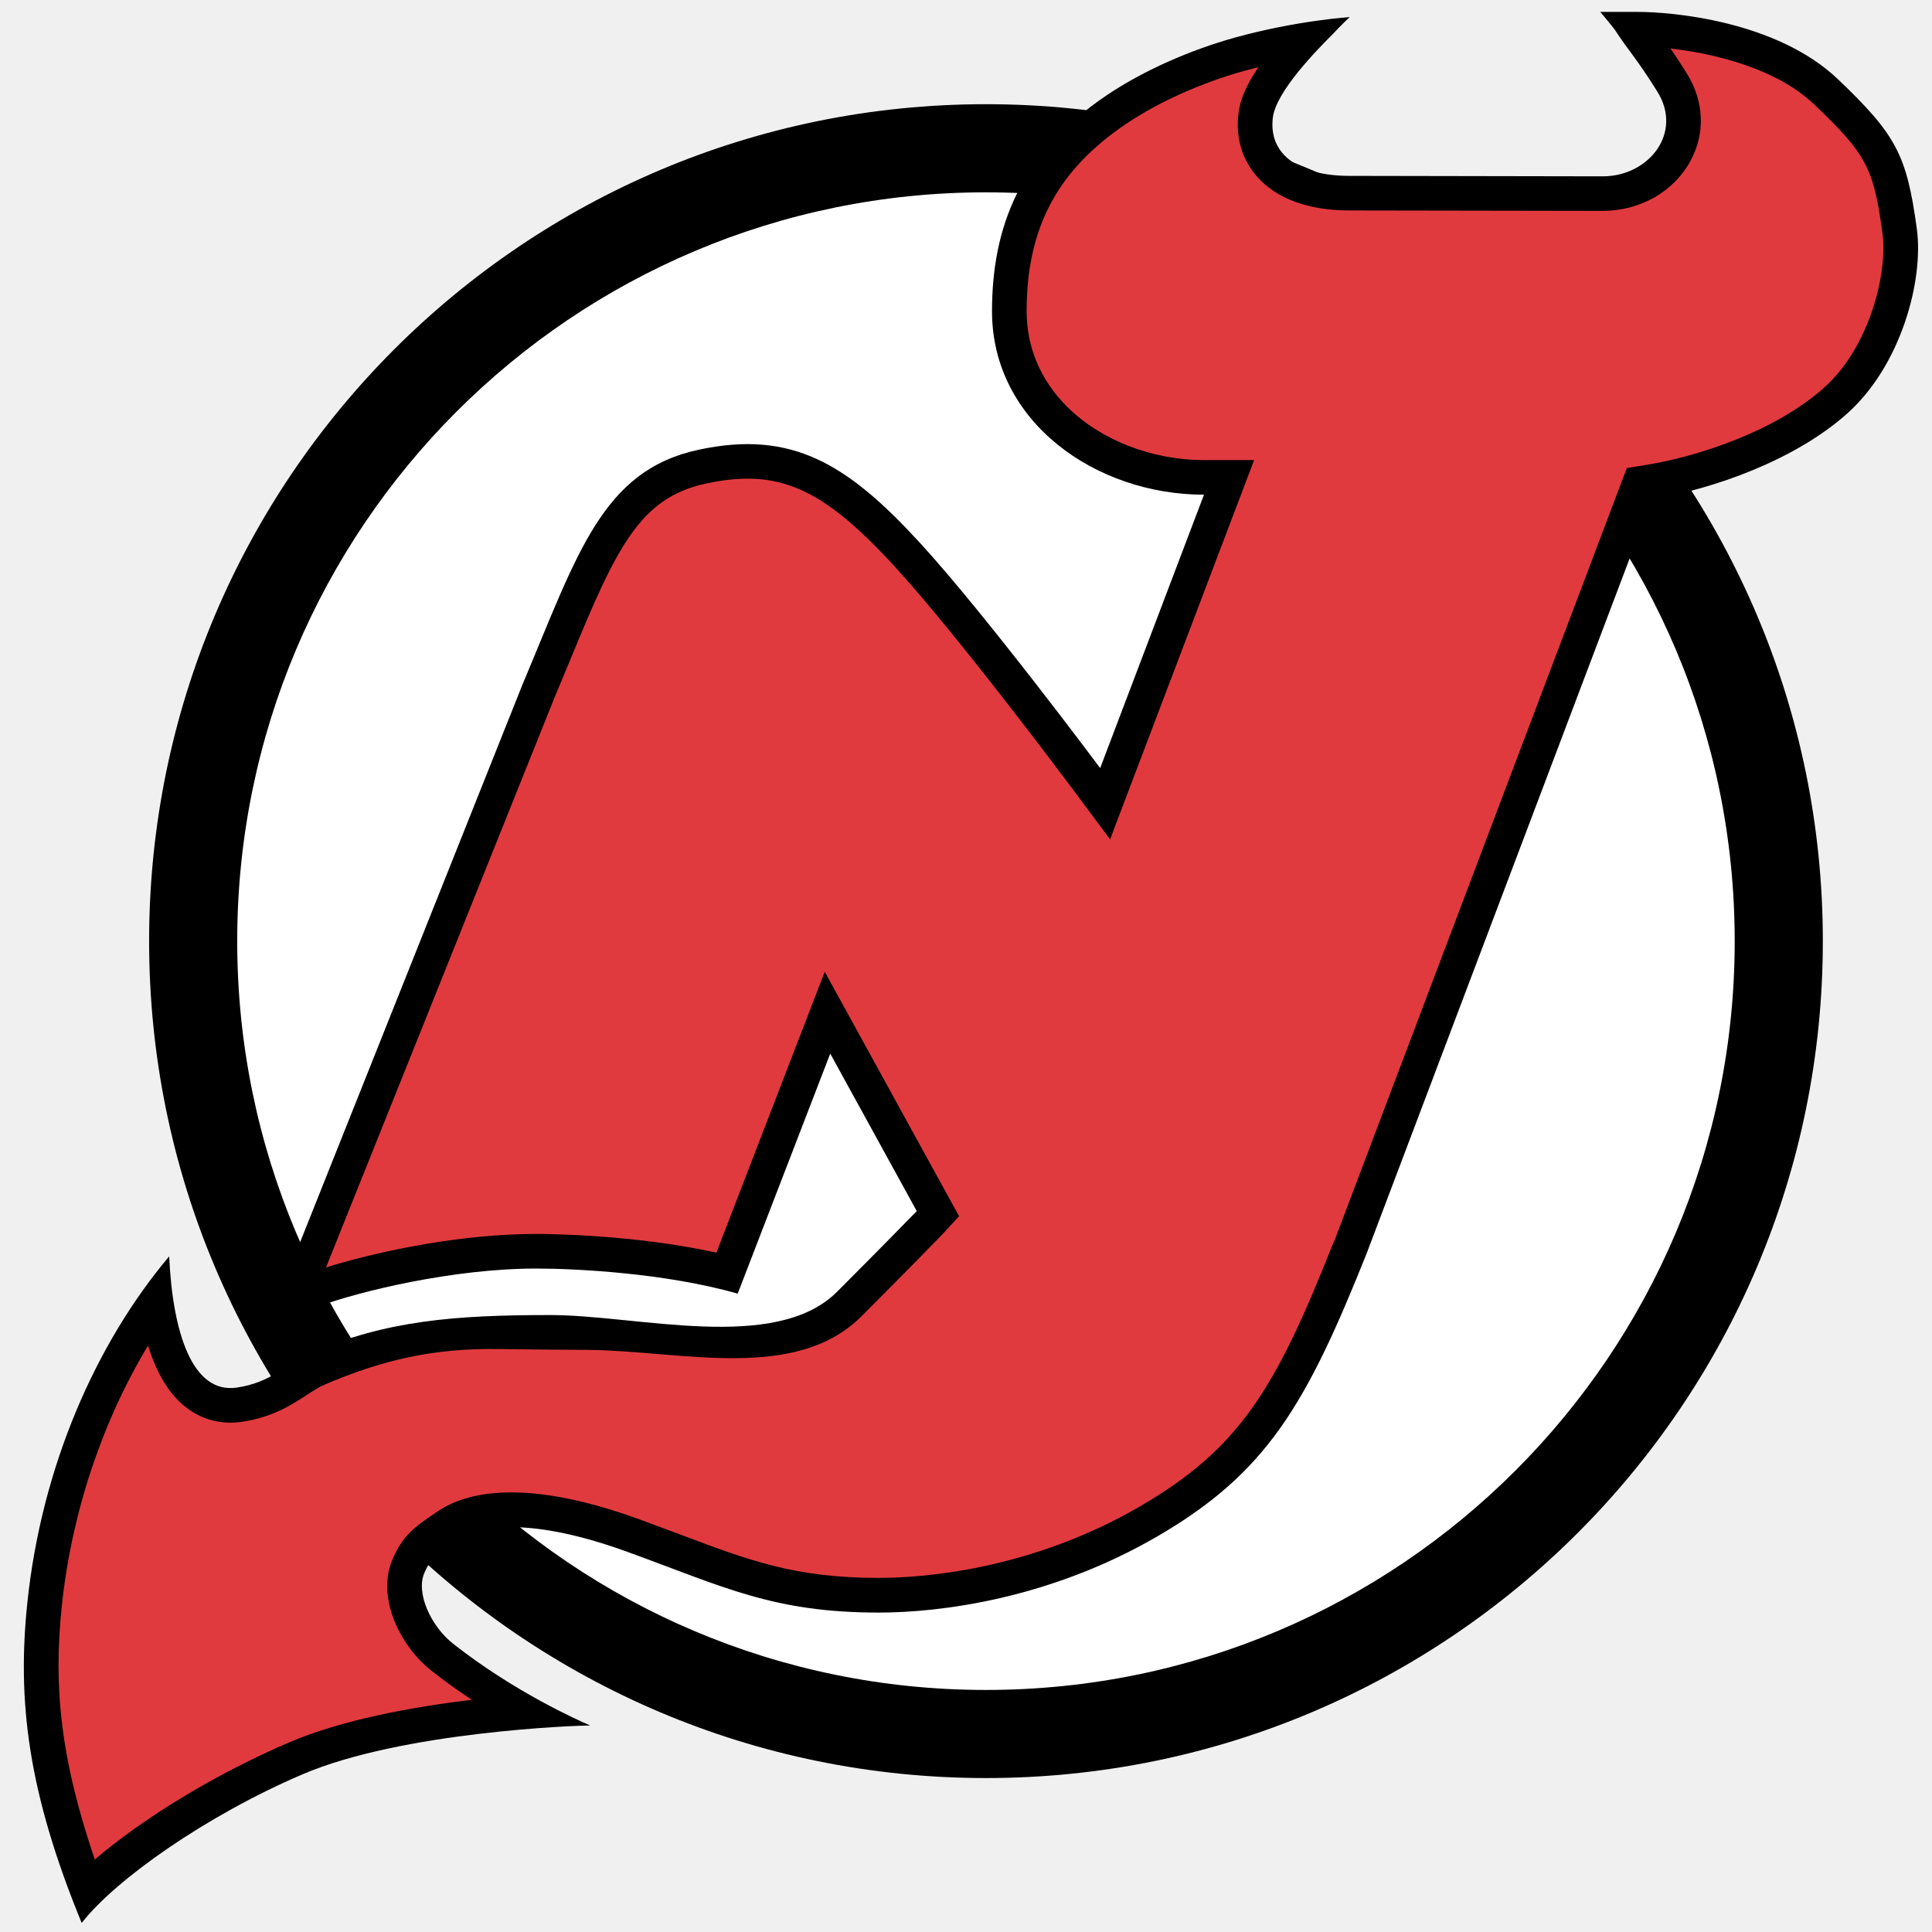
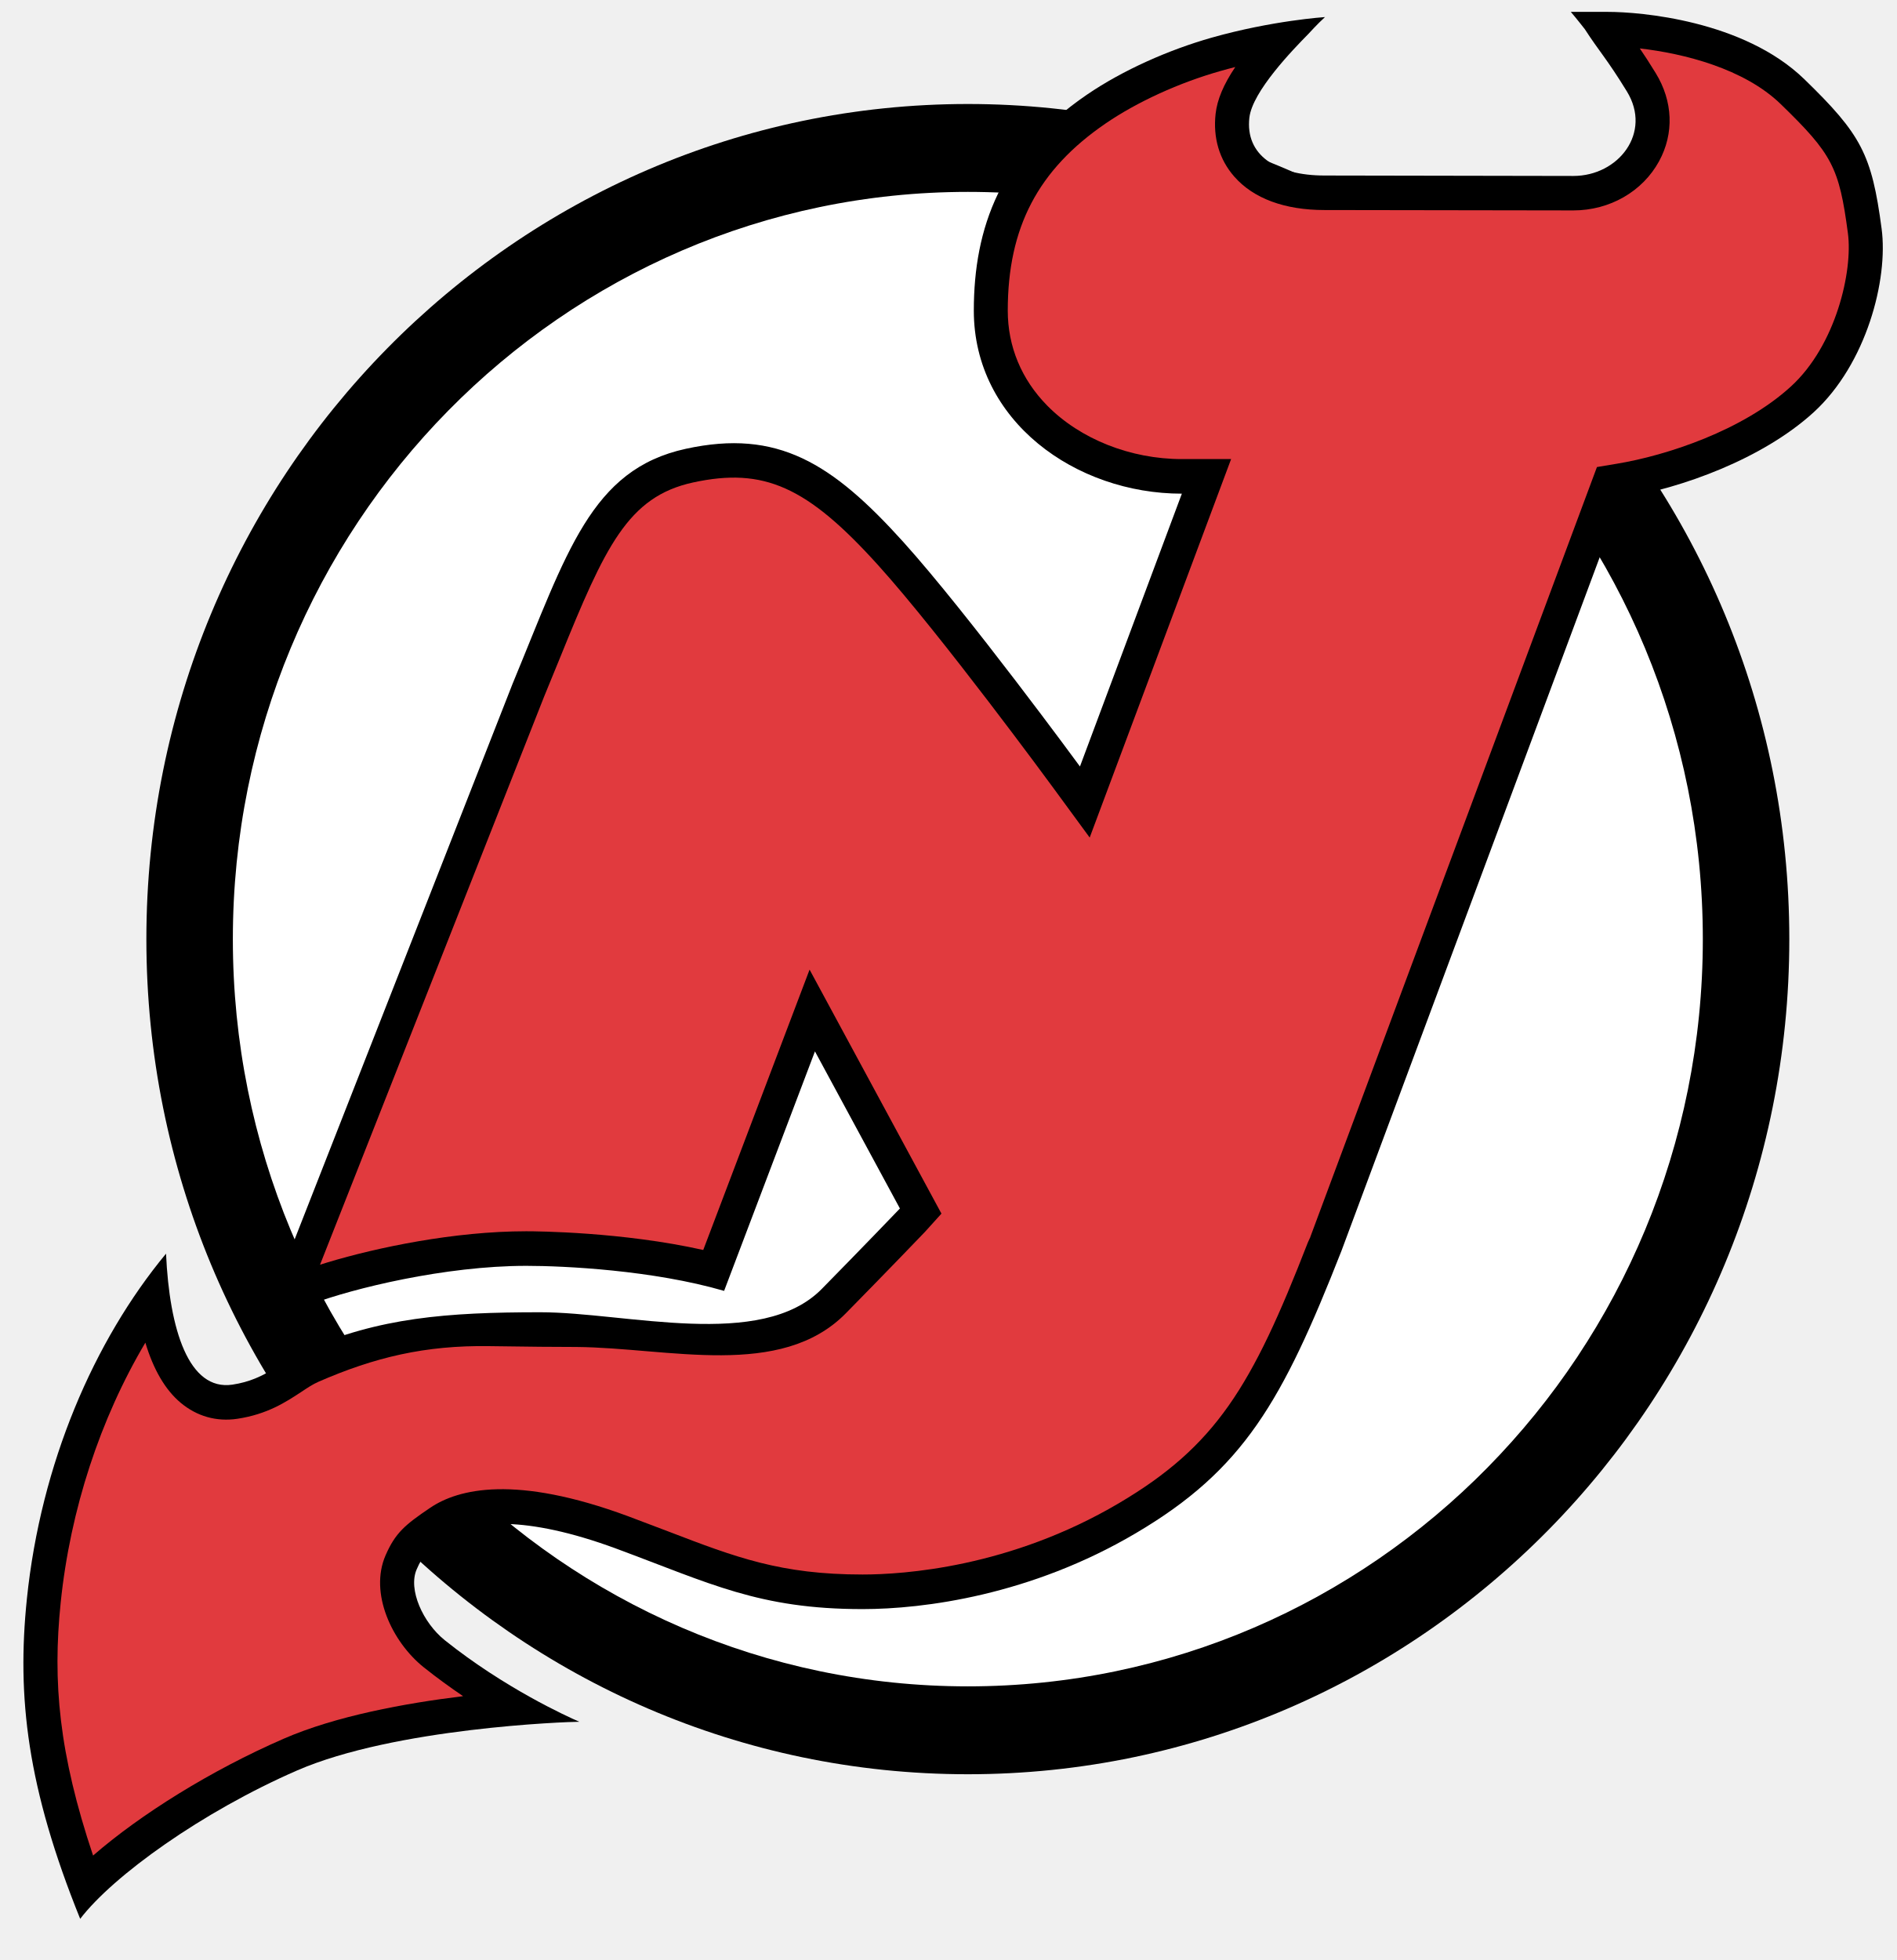
- <svg xmlns="http://www.w3.org/2000/svg" width="60px" height="60px" viewBox="0 0 60 60" version="1.1">
+ <svg xmlns="http://www.w3.org/2000/svg" width="30px" height="31px" viewBox="0 0 30 31" version="1.1">
  <defs />
  <g id="Page-1" stroke="none" stroke-width="1" fill="none" fill-rule="evenodd">
-     <g id="Artboard">
-       <g id="devils" transform="translate(0.740741, 0)">
-         <g id="g3" transform="translate(0.000151, 0.37)">
-           <path d="M29.879,54.849 C44.233,54.849 55.869,43.212 55.869,28.858 C55.869,14.504 44.233,2.866 29.879,2.866 C15.526,2.866 3.89,14.503 3.89,28.858 C3.89,43.212 15.526,54.849 29.879,54.849 L29.879,54.849 L29.879,54.849 Z" id="path5" fill="#000000" />
-           <path d="M29.879,52.113 C42.721,52.113 53.132,41.701 53.132,28.858 C53.132,16.014 42.721,5.603 29.879,5.603 C17.037,5.603 6.626,16.014 6.626,28.858 C6.626,41.701 17.037,52.113 29.879,52.113 L29.879,52.113 L29.879,52.113 Z" id="path7" fill="#FFFFFF" />
-           <path d="M8.654,54.733 C5.645,56.023 2.843,58.005 1.796,59.349 C0.119,55.267 -0.212,52.45 0.11,49.387 C0.553,45.184 2.229,41.36 4.513,38.647 C4.621,41.011 5.23,42.925 6.613,42.723 C7.714,42.562 8.181,41.96 8.908,41.648 C11.258,40.639 13.376,40.47 16.354,40.47 C19.061,40.47 23.344,41.659 25.258,39.744 C26.496,38.506 27.73,37.242 27.73,37.242 L25.043,32.351 L22.169,39.805 C19.912,39.161 17.117,39.026 15.909,39.026 C13.33,39.026 10.413,39.734 9.138,40.207 L8.706,39.473 C8.472,38.983 8.359,38.76 8.359,38.76 L15.479,20.905 C17.199,16.821 17.951,14.241 20.96,13.596 C23.859,12.975 25.583,14.039 27.838,16.499 C29.88,18.724 33.426,23.484 33.426,23.484 L36.65,14.993 C33.292,14.993 30.067,12.736 30.067,9.297 C30.067,6.718 30.919,4.413 33.641,2.58 C34.791,1.806 36.246,1.179 37.59,0.803 C39.51,0.267 41.178,0.161 41.178,0.161 C40.935,0.377 40.654,0.685 40.654,0.685 C40.17,1.169 38.88,2.473 38.787,3.292 C38.653,4.454 39.632,5.092 41.164,5.092 C42.086,5.092 49.036,5.106 49.036,5.106 C50.46,5.106 51.535,3.763 50.728,2.473 C50.086,1.445 49.855,1.237 49.398,0.538 C49.398,0.538 49.143,0.216 48.956,0 L50.137,0 C51.131,0 54.42,0.259 56.344,2.096 C58.143,3.816 58.475,4.432 58.789,6.745 C59.003,8.33 58.305,10.964 56.636,12.463 C55.023,13.911 52.479,14.819 50.567,15.128 L41.701,38.558 C39.826,43.253 38.603,45.369 35.199,47.345 C31.867,49.28 28.483,49.71 26.549,49.71 C23.27,49.71 21.73,48.91 18.757,47.829 C15.847,46.77 14.202,46.961 13.464,47.453 C12.739,47.937 12.631,48.044 12.441,48.472 C12.163,49.1 12.643,50.136 13.33,50.677 C15.224,52.169 17.212,53.056 17.588,53.216 C17.185,53.215 11.747,53.408 8.654,54.733 L8.654,54.733 L8.654,54.733 Z" id="path9" fill="#000000" />
-           <path d="M9.63,38.916 C11.18,38.457 13.626,37.951 15.909,37.951 C16.243,37.951 18.951,37.969 21.507,38.532 L24.872,29.808 L29.044,37.401 L28.521,37.969 C28.47,38.025 27.257,39.265 26.018,40.504 C23.959,42.563 20.422,41.577 17.496,41.551 L16.354,41.544 L14.748,41.526 C12.71,41.493 11.106,41.873 9.331,42.635 C9.162,42.708 8.989,42.82 8.788,42.951 C8.311,43.261 7.717,43.647 6.767,43.786 C6.107,43.883 5.487,43.71 4.976,43.288 C4.489,42.887 4.116,42.26 3.857,41.418 C2.433,43.781 1.483,46.613 1.179,49.499 C0.918,51.985 1.124,54.207 2.203,57.379 C3.701,56.1 5.929,54.731 8.231,53.745 C9.88,53.037 12.066,52.641 13.91,52.418 C13.501,52.147 13.081,51.849 12.664,51.52 C11.661,50.731 10.936,49.21 11.459,48.034 C11.77,47.332 12.075,47.085 12.867,46.557 C13.759,45.962 15.569,45.524 19.123,46.817 L20.393,47.289 C22.54,48.099 23.959,48.633 26.548,48.633 C27.837,48.633 31.21,48.417 34.659,46.414 C37.726,44.633 38.864,42.791 40.634,38.304 L40.709,38.142 L49.781,14.166 L50.394,14.066 C51.995,13.807 54.402,13.022 55.917,11.661 C57.344,10.38 57.883,8.066 57.723,6.889 C57.445,4.839 57.227,4.426 55.601,2.873 C54.437,1.761 52.515,1.291 51.138,1.137 C51.28,1.341 51.441,1.586 51.639,1.902 C52.188,2.781 52.228,3.781 51.747,4.647 C51.224,5.592 50.185,6.179 49.033,6.179 L41.163,6.166 C39.902,6.166 38.914,5.806 38.307,5.126 C37.836,4.596 37.632,3.92 37.718,3.169 C37.767,2.733 37.966,2.264 38.341,1.716 C38.188,1.754 38.034,1.794 37.877,1.837 C36.563,2.204 35.237,2.8 34.24,3.471 C32.097,4.913 31.142,6.71 31.142,9.297 C31.142,10.414 31.574,11.436 32.391,12.253 C33.433,13.296 35.025,13.918 36.65,13.918 L38.207,13.918 L33.734,25.697 L32.564,24.126 C32.529,24.079 29.027,19.384 27.046,17.225 C24.794,14.769 23.425,14.167 21.185,14.647 C19.122,15.089 18.402,16.642 16.971,20.113 L16.474,21.309 L9.384,38.991 L9.63,38.916 L9.63,38.916 L9.63,38.916 Z" id="path11" fill="#E13A3E" />
-           <polygon id="polygon13" fill="#E13A3E" points="16.469 21.321 16.474 21.309 16.477 21.303" />
-           <polygon id="polygon15" fill="#E13A3E" points="40.724 38.109 40.709 38.143 40.696 38.177" />
+     <g id="devils">
+       <g id="Page-1">
+         <g id="Artboard">
+           <g id="devils" transform="translate(0.37037, 0)">
+             <g id="g3" transform="translate(0.000076, 0.188033)">
+               <path d="M14.94,27.874 C22.116,27.874 27.934,21.96 27.934,14.666 C27.934,7.371 22.116,1.457 14.94,1.457 C7.763,1.457 1.945,7.371 1.945,14.666 C1.945,21.96 7.763,27.874 14.94,27.874 L14.94,27.874 L14.94,27.874 L14.94,27.874 Z" id="path5" fill="#000000" />
+               <path d="M14.94,26.484 C21.361,26.484 26.566,21.193 26.566,14.666 C26.566,8.138 21.361,2.847 14.94,2.847 C8.519,2.847 3.313,8.138 3.313,14.666 C3.313,21.192 8.519,26.484 14.94,26.484 L14.94,26.484 L14.94,26.484 L14.94,26.484 Z" id="path7" fill="#FFFFFF" />
+               <path d="M4.327,27.815 C2.823,28.471 1.421,29.478 0.898,30.161 C0.059,28.087 -0.106,26.655 0.055,25.098 C0.276,22.962 1.114,21.019 2.256,19.64 C2.31,20.842 2.615,21.814 3.306,21.712 C3.857,21.63 4.09,21.324 4.454,21.165 C5.629,20.653 6.688,20.567 8.177,20.567 C9.531,20.567 11.672,21.171 12.629,20.198 C13.248,19.569 13.865,18.926 13.865,18.926 L12.521,16.441 L11.084,20.229 C9.956,19.901 8.559,19.833 7.954,19.833 C6.665,19.833 5.206,20.193 4.569,20.433 L4.353,20.06 C4.236,19.811 4.179,19.698 4.179,19.698 L7.739,10.624 C8.599,8.548 8.975,7.237 10.48,6.91 C11.93,6.594 12.791,7.135 13.919,8.384 C14.94,9.516 16.713,11.935 16.713,11.935 L18.325,7.62 C16.646,7.62 15.034,6.473 15.034,4.725 C15.034,3.414 15.459,2.242 16.821,1.311 C17.396,0.918 18.123,0.599 18.795,0.408 C19.755,0.136 20.589,0.082 20.589,0.082 C20.468,0.192 20.327,0.348 20.327,0.348 C20.085,0.594 19.44,1.257 19.393,1.673 C19.326,2.263 19.816,2.588 20.582,2.588 C21.043,2.588 24.518,2.595 24.518,2.595 C25.23,2.595 25.767,1.912 25.364,1.257 C25.043,0.734 24.928,0.628 24.699,0.273 C24.699,0.273 24.572,0.11 24.478,0 L25.069,0 C25.566,0 27.21,0.131 28.172,1.065 C29.072,1.939 29.238,2.252 29.394,3.428 C29.502,4.233 29.153,5.572 28.318,6.334 C27.512,7.069 26.239,7.531 25.284,7.688 L20.85,19.595 C19.913,21.981 19.301,23.056 17.599,24.06 C15.934,25.044 14.241,25.262 13.274,25.262 C11.635,25.262 10.865,24.856 9.379,24.306 C7.924,23.769 7.101,23.865 6.732,24.115 C6.369,24.361 6.316,24.416 6.221,24.633 C6.081,24.952 6.322,25.479 6.665,25.754 C7.612,26.512 8.606,26.963 8.794,27.044 C8.592,27.044 5.874,27.142 4.327,27.815 L4.327,27.815 L4.327,27.815 L4.327,27.815 Z" id="path9" fill="#000000" />
+               <path d="M4.815,19.777 C5.59,19.544 6.813,19.286 7.954,19.286 C8.121,19.286 9.476,19.296 10.754,19.582 L12.436,15.148 L14.522,19.007 L14.261,19.296 C14.235,19.324 13.629,19.954 13.009,20.584 C11.979,21.63 10.211,21.129 8.748,21.116 L8.177,21.113 L7.374,21.103 C6.355,21.087 5.553,21.28 4.666,21.667 C4.581,21.704 4.494,21.761 4.394,21.828 C4.155,21.985 3.858,22.181 3.384,22.252 C3.053,22.301 2.744,22.213 2.488,21.999 C2.244,21.795 2.058,21.476 1.929,21.048 C1.216,22.249 0.741,23.689 0.59,25.155 C0.459,26.419 0.562,27.548 1.102,29.16 C1.85,28.51 2.964,27.814 4.115,27.313 C4.94,26.953 6.033,26.752 6.955,26.639 C6.751,26.501 6.541,26.349 6.332,26.182 C5.831,25.781 5.468,25.009 5.729,24.411 C5.885,24.054 6.038,23.928 6.434,23.66 C6.88,23.358 7.784,23.135 9.562,23.792 L10.196,24.032 C11.27,24.444 11.98,24.715 13.274,24.715 C13.919,24.715 15.605,24.605 17.329,23.587 C18.863,22.682 19.432,21.746 20.317,19.466 L20.354,19.384 L24.891,7.199 L25.197,7.148 C25.997,7.017 27.201,6.618 27.958,5.926 C28.672,5.275 28.941,4.099 28.861,3.501 C28.723,2.459 28.613,2.249 27.8,1.46 C27.219,0.895 26.258,0.656 25.569,0.578 C25.64,0.681 25.721,0.806 25.82,0.967 C26.094,1.413 26.114,1.922 25.874,2.362 C25.612,2.842 25.093,3.14 24.517,3.14 L20.581,3.134 C19.951,3.134 19.457,2.951 19.154,2.605 C18.918,2.336 18.816,1.992 18.859,1.61 C18.884,1.389 18.983,1.15 19.17,0.872 C19.094,0.891 19.017,0.912 18.939,0.934 C18.281,1.12 17.619,1.423 17.12,1.764 C16.049,2.497 15.571,3.41 15.571,4.725 C15.571,5.292 15.787,5.812 16.195,6.227 C16.716,6.757 17.513,7.073 18.325,7.073 L19.104,7.073 L16.867,13.059 L16.282,12.261 C16.265,12.237 14.514,9.851 13.523,8.754 C12.397,7.506 11.712,7.2 10.592,7.443 C9.561,7.668 9.201,8.458 8.486,10.221 L8.237,10.829 L4.692,19.815 L4.815,19.777 L4.815,19.777 L4.815,19.777 L4.815,19.777 Z" id="path11" fill="#E13A3E" />
+               <polygon id="polygon13" fill="#E13A3E" points="8.234 10.836 8.237 10.829 8.239 10.826" />
+               <polygon id="polygon15" fill="#E13A3E" points="20.362 19.367 20.354 19.384 20.348 19.402" />
+             </g>
+           </g>
        </g>
      </g>
    </g>
  </g>
</svg>
